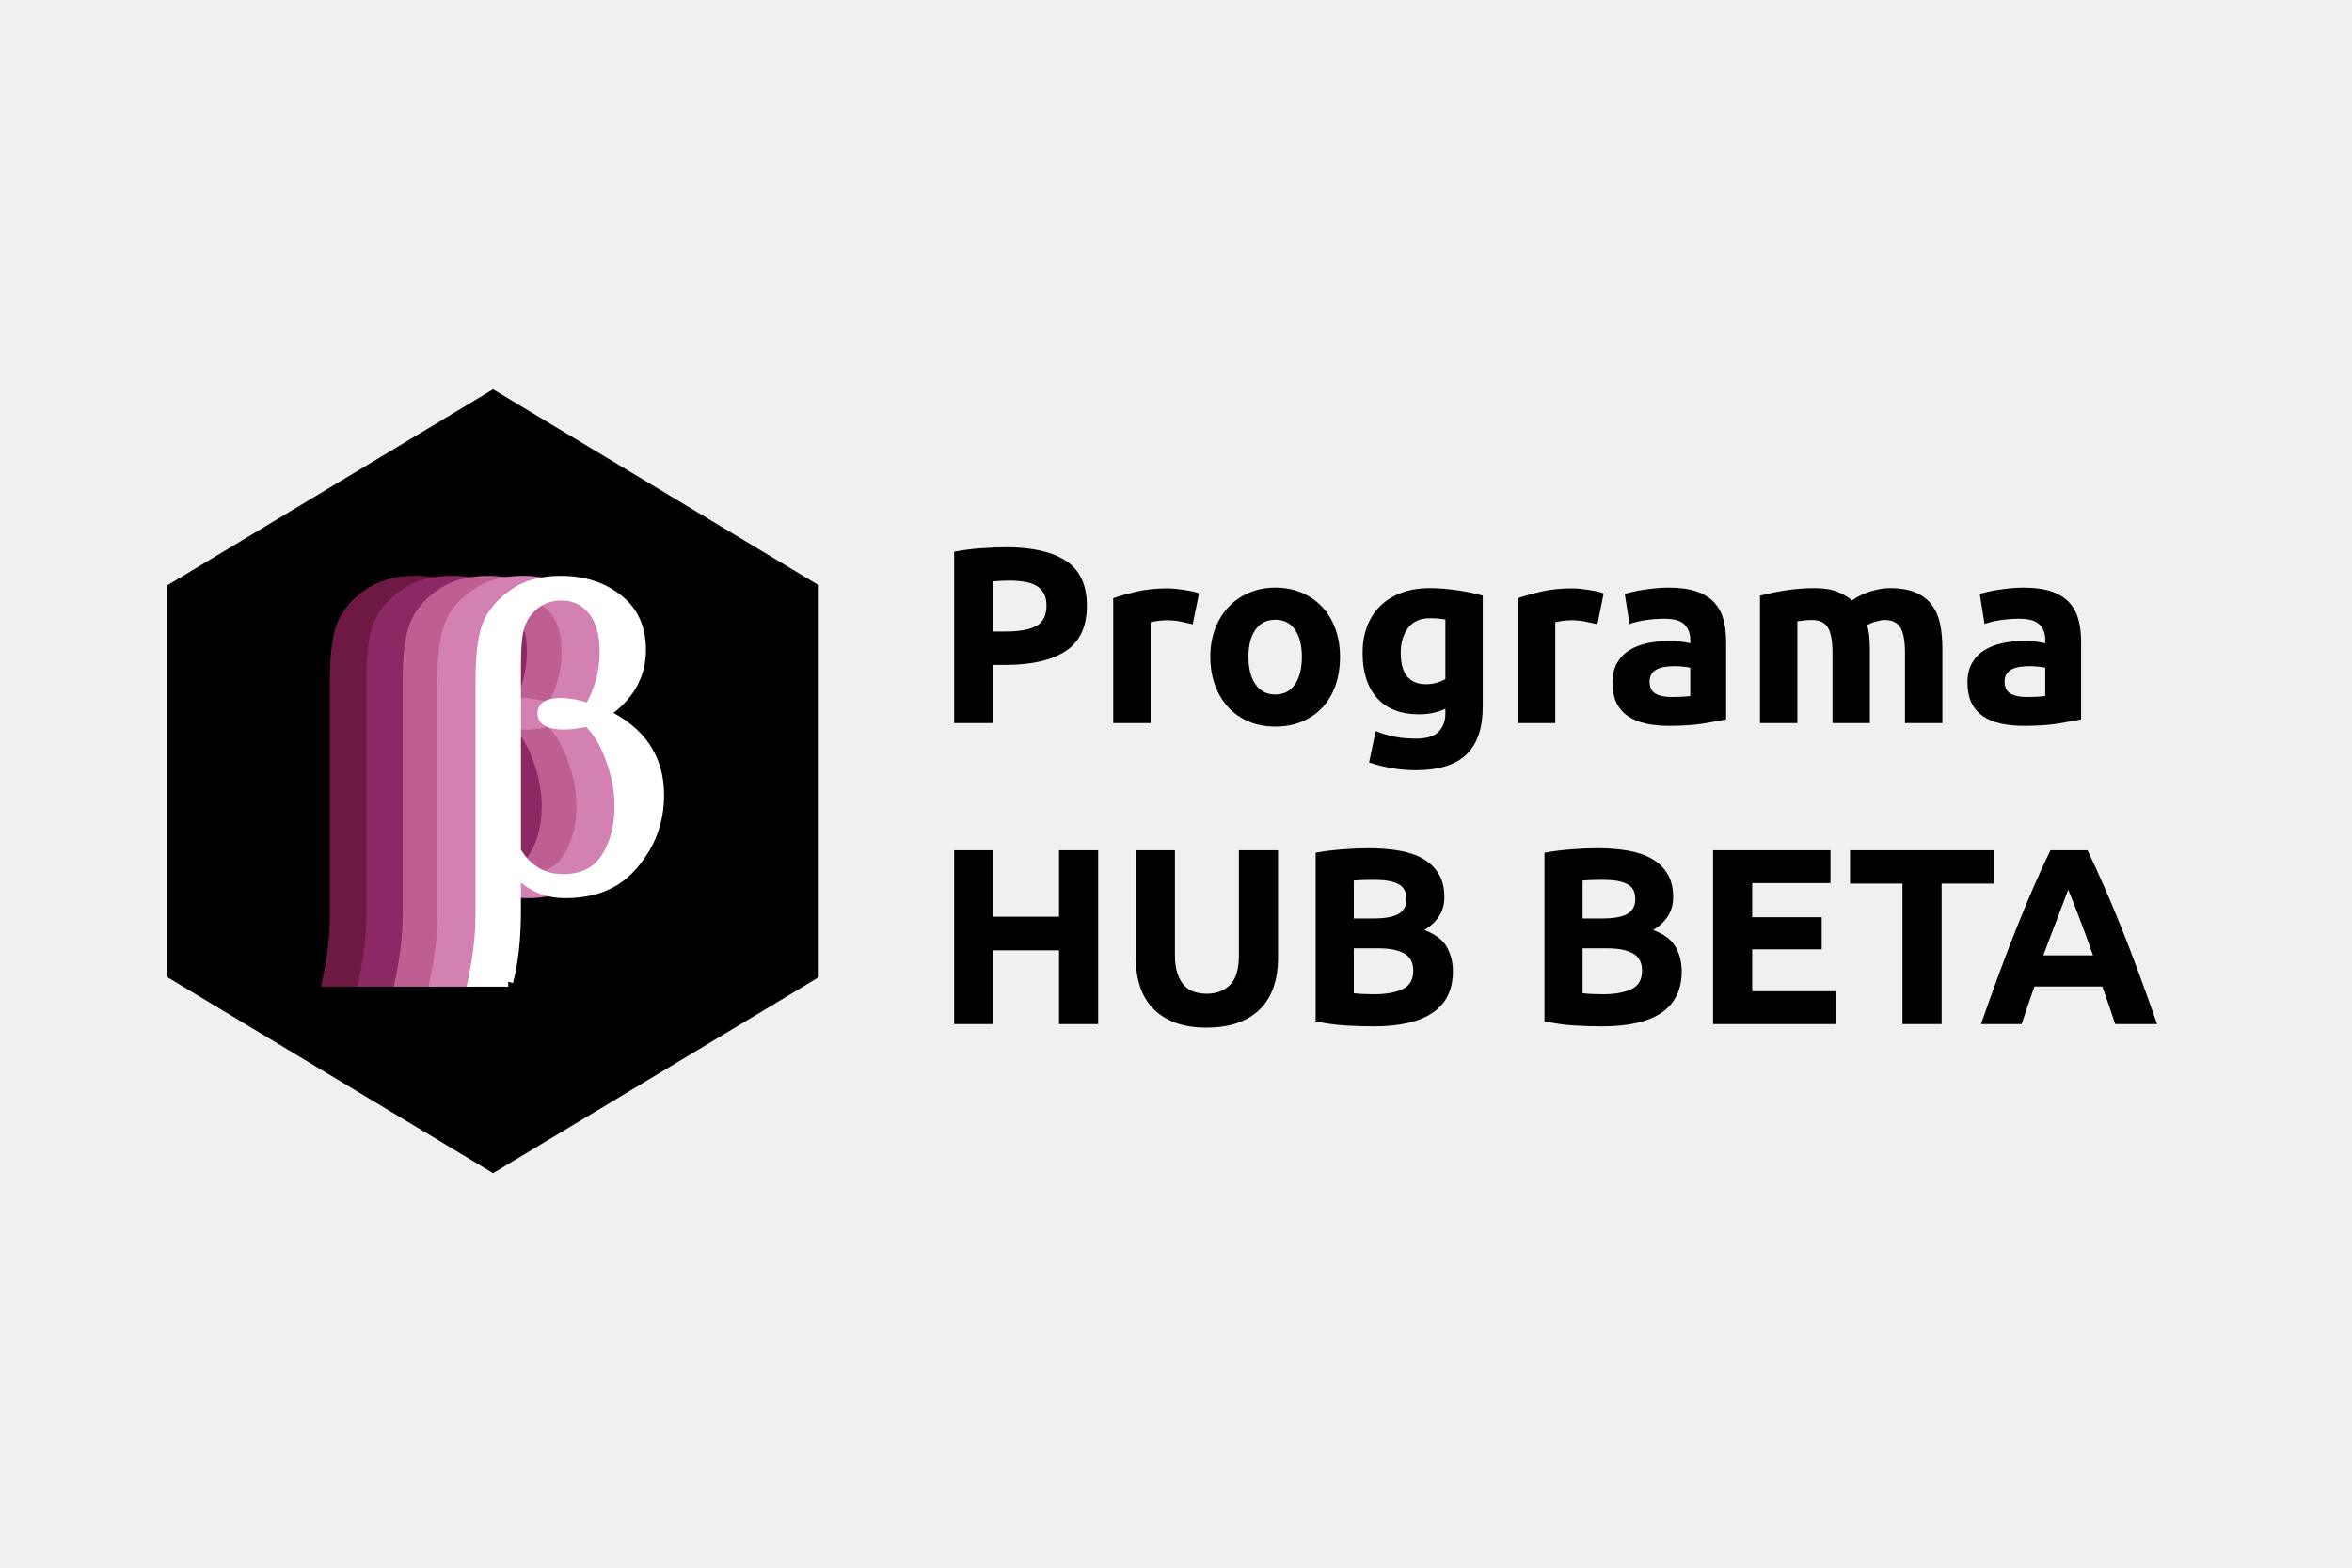
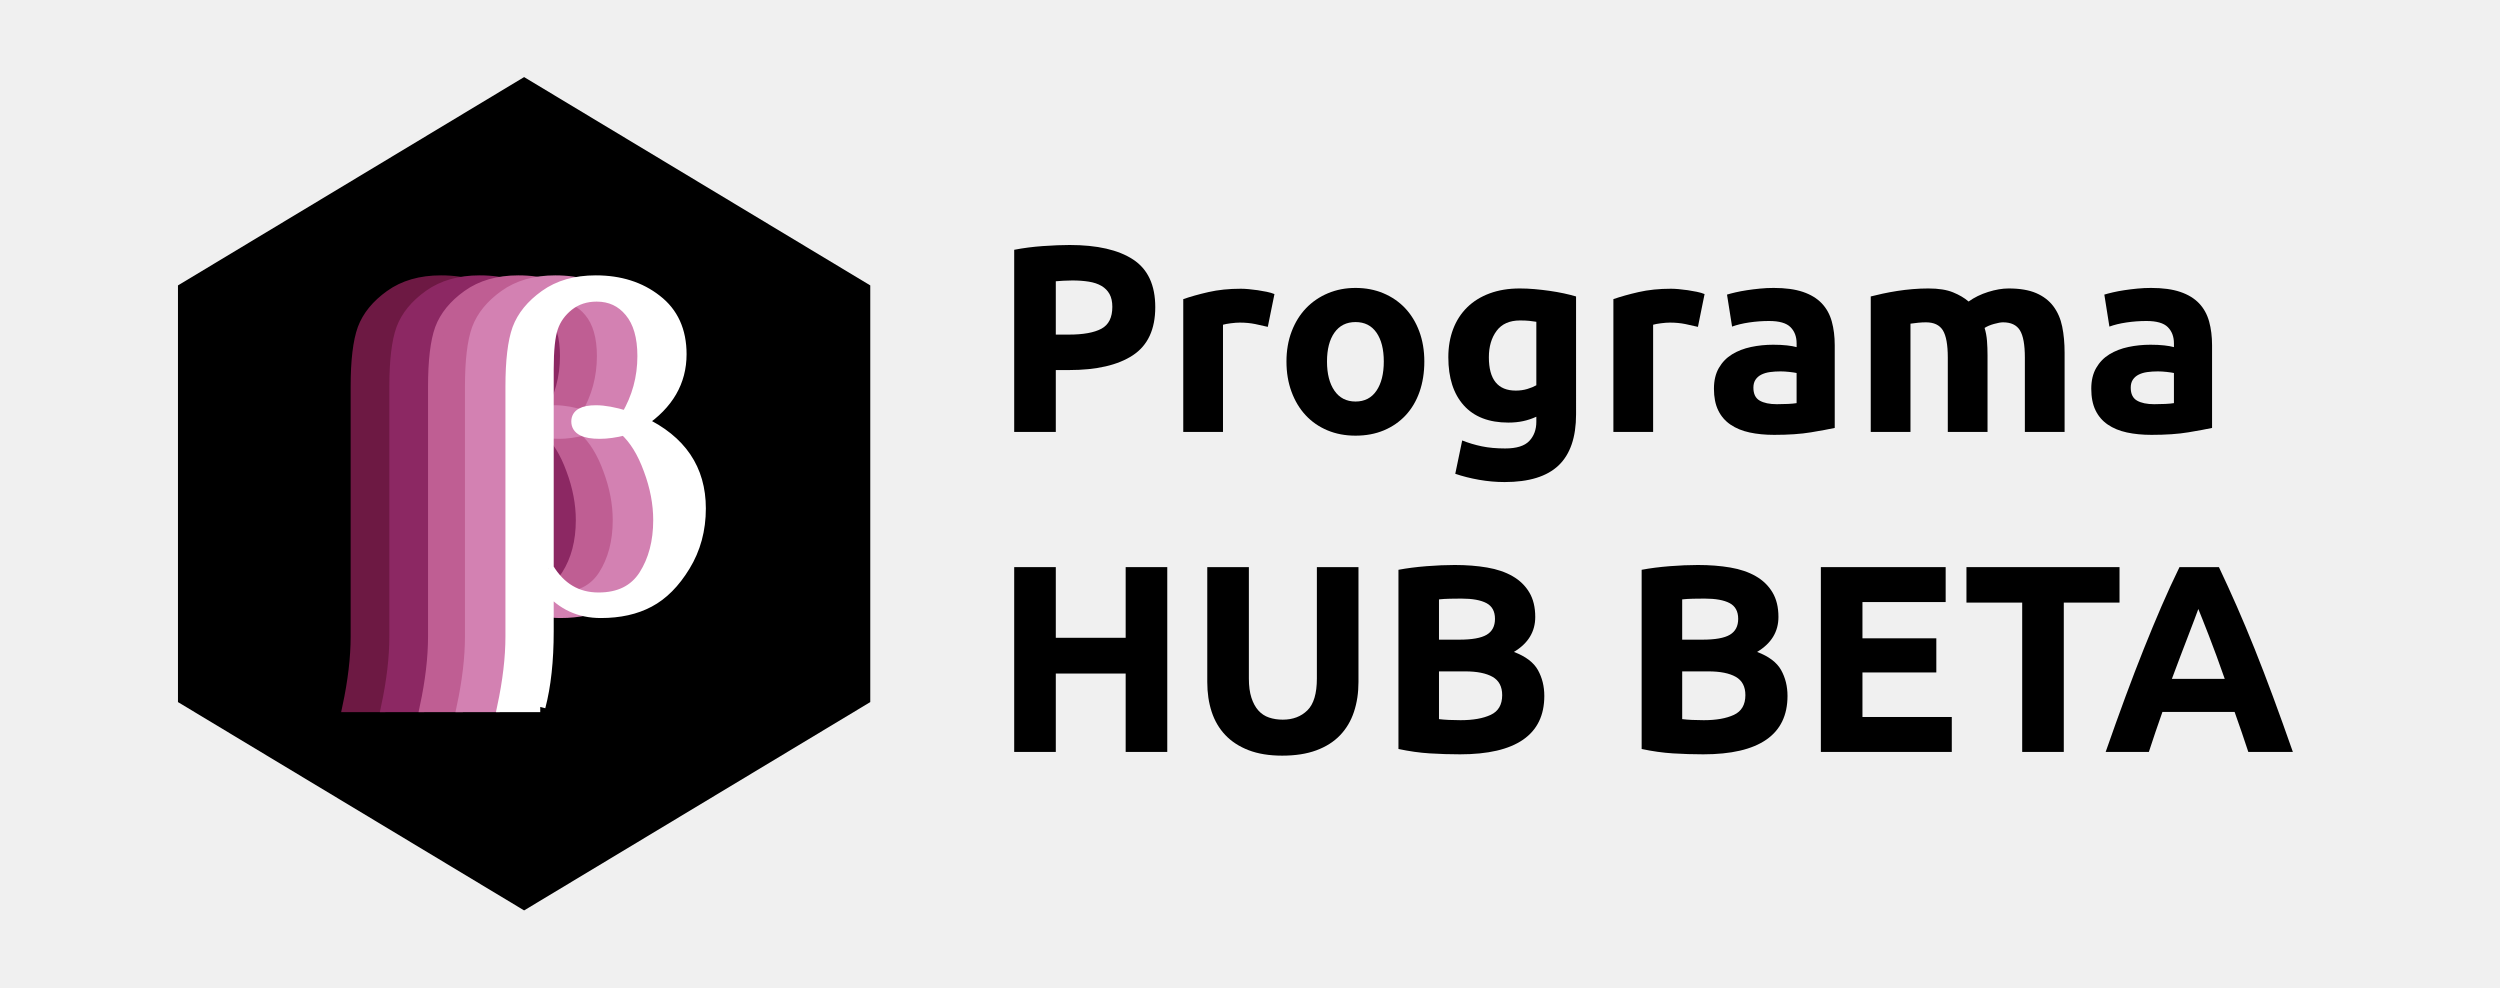
- <svg xmlns="http://www.w3.org/2000/svg" version="1.1" id="Layer_1" x="0px" y="0px" width="600px" height="400px" viewBox="0 0 600 400" enable-background="new 0 0 600 400" xml:space="preserve">
+ <svg xmlns="http://www.w3.org/2000/svg" version="1.1" id="Layer_1" x="0px" y="0px" width="600px" height="237px" viewBox="0 78.5 600 237" enable-background="new 0 78.5 600 237" xml:space="preserve">
  <g>
    <g>
-       <rect x="238.288" y="134.833" fill="none" width="319" height="129" />
-       <path d="M256.72,139.633c6.613,0,11.69,1.163,15.232,3.488c3.541,2.326,5.312,6.134,5.312,11.424    c0,5.334-1.792,9.184-5.376,11.552c-3.584,2.368-8.704,3.552-15.36,3.552h-3.136v14.848h-9.984v-43.712    c2.176-0.426,4.48-0.725,6.912-0.896C252.752,139.719,254.885,139.633,256.72,139.633z M257.36,148.144    c-0.726,0-1.44,0.022-2.144,0.064c-0.704,0.043-1.312,0.086-1.824,0.128v12.8h3.136c3.456,0,6.058-0.469,7.808-1.408    c1.749-0.938,2.624-2.688,2.624-5.248c0-1.237-0.224-2.261-0.672-3.072c-0.448-0.81-1.088-1.461-1.92-1.952    c-0.832-0.49-1.846-0.832-3.04-1.024C260.133,148.24,258.81,148.144,257.36,148.144z" />
-       <path d="M304.271,159.281c-0.854-0.213-1.855-0.437-3.008-0.672c-1.152-0.234-2.39-0.352-3.712-0.352    c-0.598,0-1.312,0.054-2.144,0.16c-0.832,0.107-1.462,0.224-1.888,0.352v25.728h-9.536v-31.872    c1.706-0.597,3.722-1.162,6.048-1.696c2.325-0.533,4.917-0.8,7.776-0.8c0.512,0,1.13,0.032,1.856,0.096    c0.725,0.064,1.449,0.15,2.176,0.256c0.725,0.107,1.45,0.235,2.176,0.384c0.725,0.15,1.344,0.331,1.856,0.544L304.271,159.281z" />
-       <path d="M341.84,167.6c0,2.646-0.384,5.067-1.151,7.264c-0.769,2.198-1.878,4.075-3.328,5.632    c-1.451,1.558-3.19,2.763-5.216,3.616c-2.027,0.853-4.3,1.28-6.816,1.28c-2.475,0-4.726-0.427-6.752-1.28    c-2.027-0.853-3.766-2.058-5.217-3.616c-1.45-1.557-2.582-3.434-3.391-5.632c-0.812-2.197-1.217-4.618-1.217-7.264    c0-2.645,0.416-5.056,1.248-7.232c0.832-2.176,1.984-4.032,3.456-5.568c1.472-1.536,3.221-2.73,5.248-3.584    c2.026-0.853,4.234-1.28,6.624-1.28c2.432,0,4.661,0.427,6.688,1.28c2.026,0.854,3.766,2.048,5.217,3.584    c1.449,1.536,2.581,3.392,3.392,5.568C341.434,162.544,341.84,164.955,341.84,167.6z M332.112,167.6    c0-2.944-0.587-5.258-1.76-6.944c-1.175-1.685-2.849-2.528-5.024-2.528s-3.862,0.843-5.056,2.528    c-1.195,1.686-1.792,4-1.792,6.944s0.597,5.28,1.792,7.008c1.193,1.728,2.88,2.592,5.056,2.592s3.85-0.864,5.024-2.592    C331.525,172.88,332.112,170.544,332.112,167.6z" />
-       <path d="M378.256,180.272c0,5.504-1.398,9.589-4.192,12.256c-2.795,2.666-7.115,4-12.96,4c-2.048,0-4.096-0.182-6.144-0.544    c-2.048-0.363-3.947-0.843-5.696-1.44l1.664-8c1.493,0.597,3.061,1.066,4.704,1.408c1.642,0.341,3.509,0.512,5.6,0.512    c2.73,0,4.661-0.598,5.792-1.792c1.13-1.195,1.696-2.73,1.696-4.608v-1.216c-1.024,0.47-2.08,0.822-3.168,1.056    c-1.088,0.235-2.272,0.352-3.552,0.352c-4.651,0-8.214-1.376-10.688-4.128s-3.712-6.602-3.712-11.552    c0-2.474,0.384-4.725,1.152-6.752c0.768-2.026,1.888-3.765,3.359-5.216c1.473-1.45,3.274-2.57,5.408-3.36    c2.133-0.789,4.544-1.184,7.232-1.184c1.151,0,2.336,0.054,3.552,0.16c1.216,0.107,2.421,0.246,3.616,0.416    c1.193,0.171,2.336,0.374,3.424,0.608c1.088,0.235,2.058,0.48,2.912,0.736V180.272z M357.328,166.576c0,5.334,2.153,8,6.464,8    c0.98,0,1.897-0.128,2.752-0.384c0.853-0.256,1.578-0.554,2.176-0.896v-15.232c-0.47-0.085-1.024-0.16-1.664-0.224    c-0.64-0.064-1.387-0.096-2.24-0.096c-2.518,0-4.395,0.832-5.632,2.496C357.945,161.905,357.328,164.016,357.328,166.576z" />
-       <path d="M407.503,159.281c-0.854-0.213-1.855-0.437-3.008-0.672c-1.151-0.234-2.39-0.352-3.712-0.352    c-0.598,0-1.312,0.054-2.144,0.16c-0.832,0.107-1.462,0.224-1.889,0.352v25.728h-9.535v-31.872    c1.705-0.597,3.722-1.162,6.048-1.696c2.324-0.533,4.917-0.8,7.775-0.8c0.513,0,1.13,0.032,1.856,0.096    c0.725,0.064,1.45,0.15,2.176,0.256c0.725,0.107,1.45,0.235,2.176,0.384c0.726,0.15,1.345,0.331,1.856,0.544L407.503,159.281z" />
-       <path d="M425.68,149.936c2.815,0,5.162,0.32,7.04,0.96c1.877,0.64,3.381,1.558,4.512,2.752c1.13,1.195,1.93,2.646,2.4,4.352    c0.469,1.707,0.704,3.606,0.704,5.696v19.84c-1.366,0.299-3.265,0.651-5.696,1.056c-2.433,0.405-5.376,0.608-8.832,0.608    c-2.176,0-4.15-0.192-5.92-0.576c-1.771-0.384-3.296-1.013-4.576-1.888c-1.28-0.874-2.262-2.016-2.944-3.424    c-0.683-1.408-1.023-3.136-1.023-5.184c0-1.962,0.394-3.626,1.184-4.992c0.789-1.365,1.845-2.453,3.168-3.264    c1.322-0.81,2.837-1.397,4.544-1.76c1.706-0.362,3.478-0.544,5.313-0.544c1.236,0,2.336,0.054,3.296,0.16    c0.96,0.107,1.738,0.246,2.336,0.416v-0.896c0-1.621-0.491-2.922-1.472-3.904c-0.982-0.981-2.688-1.472-5.12-1.472    c-1.622,0-3.223,0.118-4.8,0.352c-1.579,0.235-2.944,0.566-4.097,0.992l-1.216-7.68c0.554-0.17,1.248-0.352,2.08-0.544    s1.738-0.362,2.72-0.512c0.981-0.149,2.017-0.277,3.104-0.384C423.472,149.99,424.569,149.936,425.68,149.936z M426.447,177.841    c0.938,0,1.834-0.021,2.688-0.064c0.853-0.042,1.536-0.106,2.048-0.192v-7.232c-0.384-0.085-0.96-0.17-1.729-0.256    c-0.768-0.085-1.472-0.128-2.111-0.128c-0.896,0-1.739,0.054-2.528,0.16c-0.79,0.107-1.483,0.31-2.08,0.608    c-0.598,0.299-1.066,0.704-1.408,1.216c-0.342,0.512-0.512,1.152-0.512,1.92c0,1.494,0.501,2.528,1.504,3.104    C423.321,177.552,424.697,177.841,426.447,177.841z" />
-       <path d="M467.471,166.64c0-3.072-0.395-5.248-1.184-6.528c-0.79-1.28-2.144-1.92-4.064-1.92c-0.598,0-1.216,0.032-1.855,0.096    s-1.259,0.139-1.856,0.224v25.984h-9.535v-32.512c0.81-0.213,1.76-0.437,2.848-0.672c1.088-0.234,2.24-0.448,3.456-0.64    c1.216-0.192,2.464-0.341,3.744-0.448c1.279-0.106,2.538-0.16,3.775-0.16c2.433,0,4.405,0.31,5.92,0.928    c1.515,0.619,2.763,1.355,3.744,2.208c1.365-0.981,2.934-1.749,4.704-2.304c1.771-0.554,3.402-0.832,4.896-0.832    c2.688,0,4.896,0.374,6.624,1.12c1.728,0.747,3.104,1.803,4.128,3.168c1.023,1.366,1.728,2.987,2.111,4.864    c0.385,1.878,0.576,3.968,0.576,6.272v19.008h-9.536V166.64c0-3.072-0.395-5.248-1.184-6.528c-0.79-1.28-2.145-1.92-4.064-1.92    c-0.512,0-1.227,0.128-2.144,0.384c-0.918,0.256-1.675,0.576-2.272,0.96c0.299,0.982,0.49,2.016,0.576,3.104    c0.085,1.088,0.128,2.251,0.128,3.488v18.368h-9.536V166.64z" />
-       <path d="M516.239,149.936c2.815,0,5.162,0.32,7.04,0.96c1.877,0.64,3.381,1.558,4.512,2.752c1.13,1.195,1.93,2.646,2.4,4.352    c0.469,1.707,0.704,3.606,0.704,5.696v19.84c-1.366,0.299-3.265,0.651-5.696,1.056c-2.433,0.405-5.376,0.608-8.832,0.608    c-2.176,0-4.15-0.192-5.92-0.576c-1.771-0.384-3.296-1.013-4.576-1.888c-1.28-0.874-2.262-2.016-2.944-3.424    c-0.683-1.408-1.023-3.136-1.023-5.184c0-1.962,0.394-3.626,1.184-4.992c0.789-1.365,1.845-2.453,3.168-3.264    c1.322-0.81,2.837-1.397,4.544-1.76c1.706-0.362,3.478-0.544,5.313-0.544c1.236,0,2.336,0.054,3.296,0.16    c0.96,0.107,1.738,0.246,2.336,0.416v-0.896c0-1.621-0.491-2.922-1.472-3.904c-0.982-0.981-2.688-1.472-5.12-1.472    c-1.622,0-3.223,0.118-4.8,0.352c-1.579,0.235-2.944,0.566-4.097,0.992l-1.216-7.68c0.554-0.17,1.248-0.352,2.08-0.544    s1.738-0.362,2.72-0.512c0.981-0.149,2.017-0.277,3.104-0.384C514.031,149.99,515.129,149.936,516.239,149.936z M517.007,177.841    c0.938,0,1.834-0.021,2.688-0.064c0.853-0.042,1.536-0.106,2.048-0.192v-7.232c-0.384-0.085-0.96-0.17-1.729-0.256    c-0.768-0.085-1.472-0.128-2.111-0.128c-0.896,0-1.739,0.054-2.528,0.16c-0.79,0.107-1.483,0.31-2.08,0.608    c-0.598,0.299-1.066,0.704-1.408,1.216c-0.342,0.512-0.512,1.152-0.512,1.92c0,1.494,0.501,2.528,1.504,3.104    C513.881,177.552,515.257,177.841,517.007,177.841z" />
-       <path d="M270.16,216.944h9.984v44.353h-9.984v-18.815h-16.768v18.815h-9.984v-44.353h9.984v16.961h16.768V216.944z" />
-       <path d="M307.728,262.192c-3.114,0-5.803-0.438-8.064-1.312c-2.262-0.874-4.128-2.09-5.6-3.647    c-1.472-1.558-2.56-3.414-3.264-5.568s-1.056-4.533-1.056-7.137v-27.584h9.984v26.752c0,1.793,0.202,3.318,0.608,4.576    c0.405,1.26,0.96,2.283,1.665,3.072c0.703,0.79,1.557,1.355,2.56,1.696c1.002,0.342,2.101,0.512,3.296,0.512    c2.432,0,4.405-0.746,5.92-2.239c1.515-1.494,2.272-4.033,2.272-7.617v-26.752h9.983v27.584c0,2.604-0.362,4.992-1.088,7.168    c-0.726,2.177-1.835,4.043-3.328,5.601s-3.392,2.763-5.696,3.616C313.615,261.766,310.885,262.192,307.728,262.192z" />
-       <path d="M350.415,261.872c-2.433,0-4.854-0.075-7.265-0.224c-2.411-0.15-4.918-0.502-7.52-1.057v-43.008    c2.048-0.385,4.288-0.672,6.72-0.864c2.433-0.192,4.693-0.288,6.784-0.288c2.816,0,5.408,0.203,7.776,0.608    c2.367,0.405,4.404,1.099,6.111,2.08c1.706,0.981,3.04,2.272,4,3.872s1.44,3.574,1.44,5.92c0,3.542-1.707,6.336-5.12,8.384    c2.816,1.067,4.736,2.519,5.76,4.353c1.024,1.834,1.536,3.903,1.536,6.207c0,4.651-1.696,8.15-5.088,10.496    C362.159,260.699,357.112,261.872,350.415,261.872z M345.358,234.352h4.864c3.072,0,5.27-0.394,6.592-1.184    c1.322-0.789,1.984-2.059,1.984-3.809c0-1.791-0.683-3.049-2.048-3.775c-1.366-0.725-3.371-1.088-6.017-1.088    c-0.854,0-1.771,0.011-2.752,0.031c-0.981,0.022-1.855,0.076-2.624,0.16V234.352z M345.358,241.968v11.456    c0.726,0.086,1.515,0.15,2.368,0.191c0.854,0.043,1.792,0.064,2.816,0.064c2.985,0,5.396-0.426,7.231-1.279    c1.834-0.854,2.752-2.433,2.752-4.736c0-2.049-0.768-3.51-2.304-4.385c-1.536-0.873-3.734-1.312-6.592-1.312H345.358z" />
-       <path d="M408.782,261.872c-2.433,0-4.854-0.075-7.265-0.224c-2.411-0.15-4.918-0.502-7.52-1.057v-43.008    c2.048-0.385,4.288-0.672,6.72-0.864c2.433-0.192,4.693-0.288,6.784-0.288c2.816,0,5.408,0.203,7.776,0.608    c2.367,0.405,4.404,1.099,6.111,2.08c1.706,0.981,3.04,2.272,4,3.872s1.44,3.574,1.44,5.92c0,3.542-1.707,6.336-5.12,8.384    c2.816,1.067,4.736,2.519,5.76,4.353c1.024,1.834,1.536,3.903,1.536,6.207c0,4.651-1.696,8.15-5.088,10.496    C420.526,260.699,415.479,261.872,408.782,261.872z M403.726,234.352h4.864c3.072,0,5.27-0.394,6.592-1.184    c1.322-0.789,1.984-2.059,1.984-3.809c0-1.791-0.683-3.049-2.048-3.775c-1.366-0.725-3.371-1.088-6.017-1.088    c-0.854,0-1.771,0.011-2.752,0.031c-0.981,0.022-1.855,0.076-2.624,0.16V234.352z M403.726,241.968v11.456    c0.726,0.086,1.515,0.15,2.368,0.191c0.854,0.043,1.792,0.064,2.816,0.064c2.985,0,5.396-0.426,7.231-1.279    c1.834-0.854,2.752-2.433,2.752-4.736c0-2.049-0.768-3.51-2.304-4.385c-1.536-0.873-3.734-1.312-6.592-1.312H403.726z" />
-       <path d="M437.006,261.296v-44.353h29.952v8.385h-19.969v8.703h17.729v8.193h-17.729v10.688h21.44v8.384H437.006z" />
-       <path d="M508.685,216.944v8.513h-13.376v35.84h-9.983v-35.84h-13.376v-8.513H508.685z" />
-       <path d="M539.593,261.296c-0.494-1.541-1.024-3.124-1.592-4.748c-0.568-1.624-1.134-3.242-1.697-4.853h-17.322    c-0.56,1.619-1.122,3.24-1.684,4.865c-0.563,1.627-1.087,3.205-1.572,4.735h-10.368c1.669-4.778,3.252-9.194,4.75-13.248    c1.498-4.053,2.963-7.872,4.397-11.456c1.434-3.584,2.846-6.986,4.237-10.208c1.391-3.221,2.836-6.368,4.334-9.44h9.464    c1.457,3.072,2.893,6.22,4.308,9.44c1.414,3.222,2.84,6.624,4.276,10.208c1.436,3.584,2.903,7.403,4.403,11.456    c1.5,4.054,3.087,8.47,4.759,13.248H539.593z M527.598,226.992c-0.223,0.644-0.549,1.521-0.978,2.629    c-0.43,1.109-0.917,2.39-1.466,3.843c-0.548,1.453-1.16,3.054-1.838,4.8c-0.677,1.747-1.364,3.579-2.063,5.496h12.683    c-0.679-1.923-1.336-3.761-1.972-5.513s-1.241-3.354-1.813-4.81c-0.572-1.453-1.074-2.732-1.507-3.841    C528.212,228.49,527.862,227.622,527.598,226.992z" />
+       <rect x="238.288" y="132.5" fill="none" width="319" height="129" />
+       <path d="M256.72,137.299c6.613,0,11.69,1.163,15.232,3.488c3.541,2.326,5.312,6.134,5.312,11.424    c0,5.334-1.792,9.184-5.376,11.552c-3.584,2.368-8.704,3.552-15.36,3.552h-3.136v14.848h-9.984v-43.712    c2.176-0.426,4.48-0.725,6.912-0.896C252.752,137.385,254.885,137.299,256.72,137.299z M257.36,145.811    c-0.726,0-1.44,0.022-2.144,0.064c-0.704,0.043-1.312,0.086-1.824,0.128v12.8h3.136c3.456,0,6.058-0.469,7.808-1.408    c1.749-0.938,2.624-2.688,2.624-5.248c0-1.237-0.224-2.261-0.672-3.072c-0.448-0.81-1.088-1.461-1.92-1.952    c-0.832-0.49-1.846-0.832-3.04-1.024C260.133,145.907,258.81,145.811,257.36,145.811z" />
+       <path d="M304.271,156.948c-0.854-0.213-1.855-0.438-3.008-0.672c-1.153-0.234-2.391-0.352-3.713-0.352    c-0.598,0-1.312,0.054-2.144,0.16c-0.832,0.107-1.462,0.224-1.888,0.352v25.728h-9.536v-31.872    c1.706-0.597,3.722-1.162,6.048-1.696c2.325-0.533,4.917-0.8,7.776-0.8c0.512,0,1.13,0.032,1.856,0.096    c0.725,0.064,1.448,0.15,2.176,0.256c0.726,0.107,1.45,0.235,2.177,0.384c0.725,0.15,1.344,0.331,1.855,0.544L304.271,156.948z" />
+       <path d="M341.84,165.267c0,2.646-0.384,5.067-1.15,7.264c-0.77,2.198-1.879,4.075-3.328,5.632    c-1.451,1.558-3.19,2.763-5.217,3.616s-4.299,1.28-6.815,1.28c-2.476,0-4.726-0.427-6.752-1.28    c-2.027-0.853-3.767-2.058-5.218-3.616c-1.449-1.557-2.582-3.434-3.391-5.632c-0.813-2.197-1.217-4.618-1.217-7.264    c0-2.645,0.416-5.056,1.248-7.232c0.832-2.176,1.984-4.032,3.456-5.568c1.472-1.536,3.221-2.73,5.248-3.584    c2.026-0.853,4.233-1.28,6.624-1.28c2.432,0,4.66,0.427,6.688,1.28c2.026,0.854,3.766,2.048,5.217,3.584    c1.449,1.536,2.582,3.392,3.393,5.568C341.434,160.21,341.84,162.622,341.84,165.267z M332.111,165.267    c0-2.944-0.586-5.258-1.76-6.944c-1.175-1.685-2.849-2.528-5.023-2.528c-2.176,0-3.862,0.843-5.057,2.528    c-1.194,1.686-1.791,4-1.791,6.944s0.597,5.28,1.791,7.008c1.193,1.728,2.881,2.592,5.057,2.592s3.85-0.864,5.023-2.592    S332.111,168.21,332.111,165.267z" />
+       <path d="M378.256,177.938c0,5.504-1.398,9.589-4.191,12.256c-2.795,2.666-7.115,4-12.961,4c-2.047,0-4.096-0.182-6.144-0.544    c-2.048-0.363-3.946-0.843-5.696-1.44l1.664-8c1.493,0.597,3.062,1.066,4.704,1.408c1.642,0.341,3.509,0.512,5.601,0.512    c2.729,0,4.66-0.598,5.791-1.792c1.131-1.195,1.697-2.73,1.697-4.608v-1.216c-1.024,0.47-2.08,0.822-3.168,1.056    c-1.089,0.235-2.272,0.352-3.553,0.352c-4.65,0-8.214-1.376-10.688-4.128c-2.475-2.752-3.713-6.602-3.713-11.552    c0-2.474,0.385-4.725,1.152-6.752c0.768-2.026,1.889-3.765,3.359-5.216c1.473-1.45,3.273-2.57,5.408-3.36    c2.133-0.789,4.543-1.184,7.231-1.184c1.151,0,2.336,0.054,3.552,0.16c1.217,0.107,2.422,0.246,3.616,0.416    c1.192,0.171,2.336,0.374,3.425,0.608c1.088,0.235,2.057,0.48,2.911,0.736L378.256,177.938L378.256,177.938z M357.328,164.243    c0,5.334,2.152,8,6.464,8c0.979,0,1.897-0.128,2.752-0.384c0.853-0.256,1.578-0.554,2.177-0.896V155.73    c-0.471-0.085-1.025-0.16-1.664-0.224c-0.641-0.064-1.388-0.096-2.24-0.096c-2.519,0-4.396,0.832-5.633,2.496    C357.945,159.571,357.328,161.683,357.328,164.243z" />
+       <path d="M407.503,156.948c-0.854-0.213-1.854-0.438-3.008-0.672c-1.151-0.234-2.39-0.352-3.712-0.352    c-0.598,0-1.313,0.054-2.145,0.16c-0.832,0.107-1.462,0.224-1.889,0.352v25.728h-9.535v-31.872    c1.705-0.597,3.723-1.162,6.049-1.696c2.323-0.533,4.916-0.8,7.774-0.8c0.513,0,1.13,0.032,1.856,0.096    c0.725,0.064,1.449,0.15,2.176,0.256c0.725,0.107,1.449,0.235,2.176,0.384c0.727,0.15,1.345,0.331,1.855,0.544L407.503,156.948z" />
+       <path d="M425.68,147.603c2.815,0,5.162,0.32,7.04,0.96c1.877,0.64,3.381,1.558,4.513,2.752c1.13,1.195,1.93,2.646,2.399,4.352    c0.469,1.707,0.704,3.606,0.704,5.696v19.84c-1.366,0.299-3.265,0.651-5.696,1.056c-2.433,0.405-5.376,0.608-8.832,0.608    c-2.176,0-4.149-0.192-5.919-0.576c-1.771-0.384-3.297-1.013-4.576-1.888c-1.28-0.874-2.263-2.016-2.944-3.424    c-0.683-1.408-1.023-3.136-1.023-5.184c0-1.962,0.394-3.626,1.185-4.992c0.789-1.365,1.845-2.453,3.168-3.264    c1.322-0.81,2.837-1.397,4.544-1.76c1.706-0.362,3.478-0.544,5.313-0.544c1.236,0,2.336,0.054,3.296,0.16    c0.96,0.107,1.738,0.246,2.336,0.416v-0.896c0-1.621-0.49-2.922-1.472-3.904c-0.981-0.981-2.688-1.472-5.12-1.472    c-1.622,0-3.223,0.118-4.8,0.352c-1.579,0.235-2.944,0.566-4.097,0.992l-1.217-7.68c0.555-0.17,1.248-0.352,2.08-0.544    c0.832-0.192,1.738-0.362,2.721-0.512c0.98-0.149,2.017-0.277,3.104-0.384C423.472,147.657,424.569,147.603,425.68,147.603z     M426.447,175.507c0.938,0,1.834-0.021,2.688-0.064c0.854-0.042,1.536-0.106,2.048-0.192v-7.232    c-0.384-0.085-0.96-0.17-1.729-0.256c-0.769-0.085-1.472-0.128-2.111-0.128c-0.896,0-1.739,0.054-2.527,0.16    c-0.79,0.107-1.483,0.31-2.08,0.608c-0.599,0.299-1.066,0.704-1.408,1.216c-0.342,0.512-0.513,1.152-0.513,1.92    c0,1.494,0.502,2.528,1.505,3.104C423.321,175.218,424.697,175.507,426.447,175.507z" />
+       <path d="M467.471,164.307c0-3.072-0.395-5.248-1.184-6.528c-0.79-1.28-2.145-1.92-4.064-1.92c-0.598,0-1.216,0.032-1.854,0.096    s-1.259,0.139-1.856,0.224v25.984h-9.535V149.65c0.811-0.213,1.761-0.437,2.849-0.672c1.088-0.234,2.24-0.448,3.456-0.64    s2.464-0.341,3.744-0.448c1.278-0.106,2.538-0.16,3.774-0.16c2.434,0,4.405,0.31,5.92,0.928c1.516,0.619,2.764,1.355,3.744,2.208    c1.365-0.981,2.935-1.749,4.704-2.304c1.771-0.554,3.402-0.832,4.896-0.832c2.688,0,4.896,0.374,6.624,1.12    c1.728,0.747,3.104,1.803,4.128,3.168c1.022,1.366,1.728,2.987,2.11,4.864c0.385,1.878,0.576,3.968,0.576,6.272v19.008h-9.536    v-17.856c0-3.072-0.395-5.248-1.184-6.528c-0.79-1.28-2.146-1.92-4.064-1.92c-0.512,0-1.227,0.128-2.144,0.384    c-0.918,0.256-1.675,0.576-2.272,0.96c0.299,0.982,0.49,2.016,0.576,3.104c0.085,1.088,0.128,2.251,0.128,3.488v18.368h-9.536    V164.307L467.471,164.307z" />
+       <path d="M516.239,147.603c2.814,0,5.162,0.32,7.04,0.96c1.877,0.64,3.381,1.558,4.512,2.752c1.13,1.195,1.93,2.646,2.4,4.352    c0.469,1.707,0.704,3.606,0.704,5.696v19.84c-1.366,0.299-3.266,0.651-5.696,1.056c-2.434,0.405-5.376,0.608-8.832,0.608    c-2.176,0-4.15-0.192-5.92-0.576c-1.771-0.384-3.296-1.013-4.576-1.888c-1.28-0.874-2.262-2.016-2.944-3.424    s-1.022-3.136-1.022-5.184c0-1.962,0.394-3.626,1.184-4.992c0.789-1.365,1.845-2.453,3.168-3.264    c1.322-0.81,2.837-1.397,4.544-1.76c1.706-0.362,3.479-0.544,5.313-0.544c1.235,0,2.336,0.054,3.296,0.16    c0.96,0.107,1.738,0.246,2.336,0.416v-0.896c0-1.621-0.491-2.922-1.472-3.904c-0.982-0.981-2.688-1.472-5.12-1.472    c-1.622,0-3.224,0.118-4.8,0.352c-1.579,0.235-2.944,0.566-4.098,0.992l-1.216-7.68c0.554-0.17,1.248-0.352,2.08-0.544    c0.832-0.192,1.738-0.362,2.72-0.512c0.981-0.149,2.018-0.277,3.104-0.384C514.031,147.657,515.129,147.603,516.239,147.603z     M517.007,175.507c0.938,0,1.834-0.021,2.688-0.064c0.853-0.042,1.536-0.106,2.048-0.192v-7.232    c-0.384-0.085-0.96-0.17-1.729-0.256c-0.768-0.085-1.472-0.128-2.11-0.128c-0.896,0-1.739,0.054-2.528,0.16    c-0.79,0.107-1.483,0.31-2.08,0.608c-0.598,0.299-1.066,0.704-1.408,1.216c-0.342,0.512-0.512,1.152-0.512,1.92    c0,1.494,0.501,2.528,1.504,3.104C513.881,175.218,515.257,175.507,517.007,175.507z" />
+       <path d="M270.16,214.609h9.984v44.354h-9.984v-18.814h-16.768v18.814h-9.984v-44.354h9.984v16.961h16.768V214.609z" />
+       <path d="M307.729,259.857c-3.115,0-5.804-0.438-8.064-1.311c-2.262-0.875-4.128-2.09-5.6-3.648    c-1.472-1.557-2.56-3.414-3.264-5.566c-0.704-2.154-1.056-4.533-1.056-7.139v-27.584h9.984v26.752    c0,1.793,0.202,3.318,0.608,4.576c0.405,1.262,0.96,2.283,1.665,3.072c0.703,0.791,1.558,1.355,2.56,1.697    s2.102,0.512,3.297,0.512c2.432,0,4.404-0.746,5.92-2.24c1.515-1.494,2.271-4.033,2.271-7.617v-26.752h9.983v27.584    c0,2.605-0.362,4.992-1.089,7.168c-0.726,2.178-1.834,4.043-3.327,5.602s-3.392,2.764-5.696,3.617    C313.615,259.432,310.885,259.857,307.729,259.857z" />
+       <path d="M350.415,259.539c-2.433,0-4.854-0.076-7.265-0.225c-2.412-0.15-4.918-0.502-7.521-1.057V215.25    c2.048-0.385,4.288-0.672,6.72-0.865c2.434-0.191,4.693-0.287,6.784-0.287c2.816,0,5.408,0.203,7.776,0.607    c2.367,0.404,4.404,1.1,6.111,2.08c1.705,0.98,3.039,2.271,4,3.873c0.959,1.6,1.439,3.572,1.439,5.92    c0,3.541-1.707,6.336-5.12,8.383c2.816,1.066,4.736,2.52,5.761,4.354c1.023,1.834,1.535,3.902,1.535,6.207    c0,4.65-1.695,8.15-5.088,10.496C362.159,258.365,357.111,259.539,350.415,259.539z M345.357,232.018h4.865    c3.071,0,5.27-0.393,6.592-1.184c1.322-0.789,1.983-2.059,1.983-3.809c0-1.791-0.683-3.049-2.048-3.775    c-1.366-0.725-3.371-1.088-6.018-1.088c-0.854,0-1.771,0.012-2.752,0.031c-0.98,0.021-1.854,0.076-2.623,0.16V232.018    L345.357,232.018z M345.357,239.635v11.455c0.727,0.086,1.516,0.15,2.369,0.191c0.854,0.043,1.791,0.064,2.815,0.064    c2.985,0,5.396-0.426,7.231-1.279c1.834-0.854,2.752-2.434,2.752-4.736c0-2.049-0.769-3.51-2.305-4.385    c-1.535-0.873-3.734-1.313-6.592-1.313h-6.271V239.635z" />
+       <path d="M408.782,259.539c-2.433,0-4.854-0.076-7.265-0.225c-2.412-0.15-4.918-0.502-7.521-1.057V215.25    c2.048-0.385,4.288-0.672,6.72-0.865c2.434-0.191,4.693-0.287,6.784-0.287c2.815,0,5.408,0.203,7.776,0.607    c2.367,0.404,4.404,1.1,6.11,2.08s3.04,2.271,4,3.873c0.96,1.6,1.44,3.572,1.44,5.92c0,3.541-1.707,6.336-5.12,8.383    c2.816,1.066,4.736,2.52,5.76,4.354c1.024,1.834,1.536,3.902,1.536,6.207c0,4.65-1.696,8.15-5.088,10.496    C420.525,258.365,415.479,259.539,408.782,259.539z M403.727,232.018h4.863c3.072,0,5.27-0.393,6.592-1.184    c1.322-0.789,1.984-2.059,1.984-3.809c0-1.791-0.684-3.049-2.048-3.775c-1.366-0.725-3.371-1.088-6.017-1.088    c-0.854,0-1.771,0.012-2.752,0.031c-0.981,0.021-1.855,0.076-2.625,0.16v9.664H403.727z M403.727,239.635v11.455    c0.726,0.086,1.515,0.15,2.367,0.191c0.854,0.043,1.793,0.064,2.816,0.064c2.984,0,5.396-0.426,7.23-1.279    s2.752-2.434,2.752-4.736c0-2.049-0.768-3.51-2.304-4.385c-1.536-0.873-3.733-1.313-6.592-1.313h-6.271V239.635z" />
+       <path d="M437.006,258.963v-44.354h29.952v8.385h-19.969v8.703h17.729v8.193h-17.729v10.688h21.439v8.385H437.006z" />
+       <path d="M508.685,214.609v8.514h-13.376v35.84h-9.982v-35.84H471.95v-8.514H508.685z" />
+       <path d="M539.593,258.963c-0.494-1.541-1.023-3.125-1.592-4.748c-0.568-1.625-1.134-3.242-1.697-4.854h-17.321    c-0.561,1.619-1.122,3.24-1.685,4.865c-0.563,1.627-1.087,3.205-1.572,4.734h-10.367c1.669-4.777,3.252-9.193,4.75-13.248    c1.497-4.053,2.963-7.871,4.396-11.455s2.846-6.986,4.237-10.209c1.391-3.221,2.836-6.367,4.334-9.439h9.464    c1.457,3.072,2.893,6.221,4.308,9.439c1.414,3.223,2.84,6.625,4.276,10.209c1.436,3.584,2.903,7.402,4.403,11.455    c1.5,4.055,3.087,8.471,4.759,13.248h-10.693V258.963z M527.598,224.658c-0.223,0.645-0.549,1.521-0.978,2.629    c-0.43,1.109-0.917,2.391-1.466,3.844c-0.548,1.453-1.16,3.053-1.838,4.799c-0.678,1.748-1.364,3.58-2.063,5.496h12.683    c-0.679-1.922-1.336-3.76-1.972-5.512s-1.241-3.355-1.813-4.811c-0.572-1.453-1.074-2.732-1.508-3.842    C528.212,226.156,527.862,225.289,527.598,224.658z" />
    </g>
-     <polygon points="208.865,249.333 125.788,299.333 42.712,249.333 42.712,149.334 125.788,99.334 208.865,149.334  " />
+     <polygon points="208.865,247 125.788,297 42.712,247 42.712,147 125.788,97 208.865,147  " />
    <g>
      <g id="layer1_9_" transform="translate(-256.6798,-531.7963)">
-         <path id="text5540_9_" fill="#6D1943" stroke="#6D1943" stroke-width="2.5" stroke-miterlimit="10" d="M349.189,782.293h-9.087     c1.321-6.206,1.982-11.823,1.982-16.853v-59.974c0-6.242,0.551-10.886,1.652-13.934c1.138-3.046,3.322-5.727,6.554-8.04     c3.268-2.35,7.343-3.525,12.226-3.525c5.802,0,10.666,1.542,14.595,4.626c3.965,3.047,5.947,7.399,5.947,13.052     c0,6.609-3.139,12.025-9.417,16.247c9.362,4.406,14.044,11.326,14.044,20.763c0,5.14-1.249,9.747-3.745,13.822     c-2.46,4.039-5.323,6.922-8.592,8.646c-3.23,1.726-7.104,2.588-11.62,2.588c-5.14,0-9.325-1.926-12.557-5.782v10.243     C351.171,771.223,350.51,777.262,349.189,782.293 M351.171,748.973c2.864,4.736,6.866,7.104,12.006,7.104     c4.957,0,8.592-1.799,10.904-5.397c2.313-3.635,3.47-8.04,3.47-13.217c0-3.966-0.771-8.004-2.313-12.116     c-1.505-4.149-3.45-7.306-5.837-9.473c-2.203,0.551-4.186,0.826-5.948,0.826c-3.708,0-5.563-0.973-5.563-2.919     c0-1.762,1.561-2.644,4.682-2.644c1.945,0,4.369,0.441,7.27,1.322c2.606-4.406,3.91-9.197,3.91-14.375     c0-4.626-1.028-8.169-3.084-10.628c-2.02-2.46-4.663-3.69-7.931-3.69c-2.606,0-4.847,0.734-6.719,2.203     c-1.836,1.469-3.103,3.231-3.8,5.288c-0.698,2.019-1.047,5.342-1.047,9.968V748.973" />
+         <path id="text5540_9_" fill="#6D1943" stroke="#6D1943" stroke-width="2.5" stroke-miterlimit="10" d="M349.189,779.958h-9.087     c1.321-6.205,1.982-11.822,1.982-16.852v-59.975c0-6.242,0.551-10.886,1.652-13.934c1.138-3.046,3.322-5.727,6.554-8.04     c3.268-2.35,7.343-3.525,12.226-3.525c5.802,0,10.666,1.542,14.595,4.626c3.965,3.047,5.947,7.399,5.947,13.052     c0,6.609-3.139,12.025-9.417,16.247c9.362,4.406,14.044,11.326,14.044,20.763c0,5.139-1.249,9.746-3.745,13.822     c-2.46,4.039-5.323,6.922-8.592,8.645c-3.23,1.727-7.104,2.588-11.62,2.588c-5.14,0-9.325-1.926-12.557-5.781v10.242     C351.171,768.89,350.51,774.929,349.189,779.958 M351.171,746.64c2.864,4.734,6.866,7.104,12.006,7.104     c4.957,0,8.592-1.799,10.904-5.396c2.313-3.637,3.47-8.041,3.47-13.219c0-3.964-0.771-8.003-2.313-12.115     c-1.505-4.149-3.45-7.306-5.837-9.473c-2.203,0.551-4.186,0.826-5.948,0.826c-3.708,0-5.563-0.973-5.563-2.919     c0-1.762,1.561-2.644,4.682-2.644c1.945,0,4.369,0.441,7.27,1.322c2.606-4.406,3.91-9.197,3.91-14.375     c0-4.626-1.028-8.169-3.084-10.628c-2.02-2.46-4.663-3.69-7.931-3.69c-2.606,0-4.847,0.734-6.719,2.203     c-1.836,1.469-3.103,3.231-3.8,5.288c-0.698,2.019-1.047,5.342-1.047,9.968V746.64" />
      </g>
      <g id="layer1_8_" transform="translate(-256.6798,-531.7963)">
-         <path id="text5540_8_" fill="#8C2863" stroke="#8C2863" stroke-width="2.5" stroke-miterlimit="10" d="M358.476,782.293h-9.087     c1.322-6.206,1.982-11.823,1.982-16.853v-59.974c0-6.242,0.551-10.886,1.652-13.934c1.139-3.046,3.323-5.727,6.554-8.04     c3.268-2.35,7.344-3.525,12.227-3.525c5.801,0,10.666,1.542,14.594,4.626c3.966,3.047,5.948,7.399,5.948,13.052     c0,6.609-3.14,12.025-9.418,16.247c9.362,4.406,14.044,11.326,14.044,20.763c0,5.14-1.248,9.747-3.745,13.822     c-2.46,4.039-5.323,6.922-8.591,8.646c-3.231,1.726-7.104,2.588-11.62,2.588c-5.141,0-9.326-1.926-12.557-5.782v10.243     C360.459,771.223,359.798,777.262,358.476,782.293 M360.459,748.973c2.863,4.736,6.865,7.104,12.006,7.104     c4.956,0,8.591-1.799,10.904-5.397c2.313-3.635,3.469-8.04,3.469-13.217c0-3.966-0.771-8.004-2.313-12.116     c-1.505-4.149-3.451-7.306-5.838-9.473c-2.203,0.551-4.186,0.826-5.947,0.826c-3.708,0-5.563-0.973-5.563-2.919     c0-1.762,1.561-2.644,4.681-2.644c1.946,0,4.369,0.441,7.27,1.322c2.607-4.406,3.91-9.197,3.91-14.375     c0-4.626-1.027-8.169-3.084-10.628c-2.019-2.46-4.662-3.69-7.93-3.69c-2.607,0-4.847,0.734-6.72,2.203     c-1.835,1.469-3.102,3.231-3.8,5.288c-0.697,2.019-1.046,5.342-1.046,9.968V748.973" />
+         <path id="text5540_8_" fill="#8C2863" stroke="#8C2863" stroke-width="2.5" stroke-miterlimit="10" d="M358.476,779.958h-9.087     c1.322-6.205,1.982-11.822,1.982-16.852v-59.975c0-6.242,0.551-10.886,1.652-13.934c1.139-3.046,3.323-5.727,6.554-8.04     c3.268-2.35,7.344-3.525,12.227-3.525c5.801,0,10.666,1.542,14.594,4.626c3.966,3.047,5.948,7.399,5.948,13.052     c0,6.609-3.14,12.025-9.418,16.247c9.362,4.406,14.044,11.326,14.044,20.763c0,5.139-1.248,9.746-3.745,13.822     c-2.46,4.039-5.323,6.922-8.591,8.645c-3.231,1.727-7.104,2.588-11.62,2.588c-5.141,0-9.326-1.926-12.557-5.781v10.242     C360.459,768.89,359.798,774.929,358.476,779.958 M360.459,746.64c2.863,4.734,6.865,7.104,12.006,7.104     c4.956,0,8.591-1.799,10.904-5.396c2.313-3.637,3.469-8.041,3.469-13.219c0-3.964-0.771-8.003-2.313-12.115     c-1.505-4.149-3.451-7.306-5.838-9.473c-2.203,0.551-4.186,0.826-5.947,0.826c-3.708,0-5.563-0.973-5.563-2.919     c0-1.762,1.561-2.644,4.681-2.644c1.946,0,4.369,0.441,7.27,1.322c2.607-4.406,3.91-9.197,3.91-14.375     c0-4.626-1.027-8.169-3.084-10.628c-2.019-2.46-4.662-3.69-7.93-3.69c-2.607,0-4.847,0.734-6.72,2.203     c-1.835,1.469-3.102,3.231-3.8,5.288c-0.697,2.019-1.046,5.342-1.046,9.968L360.459,746.64" />
      </g>
      <g id="layer1_7_" transform="translate(-256.6798,-531.7963)">
-         <path id="text5540_7_" fill="#BF5E93" stroke="#BF5E93" stroke-width="2.5" stroke-miterlimit="10" d="M367.764,782.293h-9.087     c1.321-6.206,1.982-11.823,1.982-16.853v-59.974c0-6.242,0.551-10.886,1.652-13.934c1.138-3.046,3.322-5.727,6.554-8.04     c3.268-2.35,7.343-3.525,12.227-3.525c5.8,0,10.665,1.542,14.594,4.626c3.965,3.047,5.947,7.399,5.947,13.052     c0,6.609-3.139,12.025-9.417,16.247c9.362,4.406,14.044,11.326,14.044,20.763c0,5.14-1.249,9.747-3.745,13.822     c-2.46,4.039-5.324,6.922-8.592,8.646c-3.23,1.726-7.104,2.588-11.62,2.588c-5.14,0-9.325-1.926-12.557-5.782v10.243     C369.746,771.223,369.085,777.262,367.764,782.293 M369.746,748.973c2.864,4.736,6.866,7.104,12.006,7.104     c4.956,0,8.592-1.799,10.904-5.397c2.313-3.635,3.47-8.04,3.47-13.217c0-3.966-0.771-8.004-2.313-12.116     c-1.505-4.149-3.451-7.306-5.838-9.473c-2.202,0.551-4.185,0.826-5.947,0.826c-3.708,0-5.563-0.973-5.563-2.919     c0-1.762,1.561-2.644,4.682-2.644c1.945,0,4.369,0.441,7.27,1.322c2.606-4.406,3.91-9.197,3.91-14.375     c0-4.626-1.028-8.169-3.084-10.628c-2.02-2.46-4.663-3.69-7.931-3.69c-2.606,0-4.847,0.734-6.719,2.203     c-1.836,1.469-3.103,3.231-3.8,5.288c-0.698,2.019-1.047,5.342-1.047,9.968V748.973" />
+         <path id="text5540_7_" fill="#BF5E93" stroke="#BF5E93" stroke-width="2.5" stroke-miterlimit="10" d="M367.764,779.958h-9.087     c1.321-6.205,1.982-11.822,1.982-16.852v-59.975c0-6.242,0.551-10.886,1.652-13.934c1.138-3.046,3.322-5.727,6.554-8.04     c3.268-2.35,7.343-3.525,12.227-3.525c5.8,0,10.665,1.542,14.594,4.626c3.965,3.047,5.947,7.399,5.947,13.052     c0,6.609-3.139,12.025-9.417,16.247c9.362,4.406,14.044,11.326,14.044,20.763c0,5.139-1.249,9.746-3.745,13.822     c-2.46,4.039-5.324,6.922-8.592,8.645c-3.23,1.727-7.104,2.588-11.62,2.588c-5.14,0-9.325-1.926-12.557-5.781v10.242     C369.746,768.89,369.085,774.929,367.764,779.958 M369.746,746.64c2.864,4.734,6.866,7.104,12.006,7.104     c4.956,0,8.592-1.799,10.904-5.396c2.313-3.637,3.47-8.041,3.47-13.219c0-3.964-0.771-8.003-2.313-12.115     c-1.505-4.149-3.451-7.306-5.838-9.473c-2.202,0.551-4.185,0.826-5.947,0.826c-3.708,0-5.563-0.973-5.563-2.919     c0-1.762,1.561-2.644,4.682-2.644c1.945,0,4.369,0.441,7.27,1.322c2.606-4.406,3.91-9.197,3.91-14.375     c0-4.626-1.028-8.169-3.084-10.628c-2.02-2.46-4.663-3.69-7.931-3.69c-2.606,0-4.847,0.734-6.719,2.203     c-1.836,1.469-3.103,3.231-3.8,5.288c-0.698,2.019-1.047,5.342-1.047,9.968V746.64" />
      </g>
      <g id="layer1_6_" transform="translate(-256.6798,-531.7963)">
-         <path id="text5540_6_" fill="#D381B2" stroke="#D381B2" stroke-width="2.5" stroke-miterlimit="10" d="M376.622,782.293h-9.087     c1.322-6.206,1.983-11.823,1.983-16.853v-59.974c0-6.242,0.55-10.886,1.651-13.934c1.139-3.046,3.323-5.727,6.554-8.04     c3.268-2.35,7.343-3.525,12.227-3.525c5.801,0,10.666,1.542,14.594,4.626c3.966,3.047,5.948,7.399,5.948,13.052     c0,6.609-3.14,12.025-9.417,16.247c9.362,4.406,14.043,11.326,14.043,20.763c0,5.14-1.248,9.747-3.745,13.822     c-2.46,4.039-5.323,6.922-8.591,8.646c-3.231,1.726-7.104,2.588-11.621,2.588c-5.14,0-9.325-1.926-12.556-5.782v10.243     C378.606,771.223,377.944,777.262,376.622,782.293 M378.606,748.973c2.863,4.736,6.865,7.104,12.005,7.104     c4.957,0,8.592-1.799,10.905-5.397c2.313-3.635,3.47-8.04,3.47-13.217c0-3.966-0.771-8.004-2.313-12.116     c-1.505-4.149-3.451-7.306-5.838-9.473c-2.203,0.551-4.186,0.826-5.947,0.826c-3.709,0-5.563-0.973-5.563-2.919     c0-1.762,1.56-2.644,4.681-2.644c1.946,0,4.369,0.441,7.27,1.322c2.607-4.406,3.91-9.197,3.91-14.375     c0-4.626-1.027-8.169-3.084-10.628c-2.02-2.46-4.663-3.69-7.931-3.69c-2.606,0-4.846,0.734-6.719,2.203     c-1.835,1.469-3.102,3.231-3.8,5.288c-0.697,2.019-1.046,5.342-1.046,9.968V748.973" />
+         <path id="text5540_6_" fill="#D381B2" stroke="#D381B2" stroke-width="2.5" stroke-miterlimit="10" d="M376.622,779.958h-9.087     c1.322-6.205,1.983-11.822,1.983-16.852v-59.975c0-6.242,0.55-10.886,1.651-13.934c1.139-3.046,3.323-5.727,6.554-8.04     c3.268-2.35,7.343-3.525,12.227-3.525c5.801,0,10.666,1.542,14.594,4.626c3.966,3.047,5.948,7.399,5.948,13.052     c0,6.609-3.14,12.025-9.417,16.247c9.362,4.406,14.043,11.326,14.043,20.763c0,5.139-1.248,9.746-3.745,13.822     c-2.46,4.039-5.323,6.922-8.591,8.645c-3.231,1.727-7.104,2.588-11.621,2.588c-5.14,0-9.325-1.926-12.556-5.781v10.242     C378.606,768.89,377.944,774.929,376.622,779.958 M378.606,746.64c2.863,4.734,6.865,7.104,12.005,7.104     c4.957,0,8.592-1.799,10.905-5.396c2.313-3.637,3.47-8.041,3.47-13.219c0-3.964-0.771-8.003-2.313-12.115     c-1.505-4.149-3.451-7.306-5.838-9.473c-2.203,0.551-4.186,0.826-5.947,0.826c-3.709,0-5.563-0.973-5.563-2.919     c0-1.762,1.56-2.644,4.681-2.644c1.946,0,4.369,0.441,7.27,1.322c2.607-4.406,3.91-9.197,3.91-14.375     c0-4.626-1.027-8.169-3.084-10.628c-2.02-2.46-4.663-3.69-7.931-3.69c-2.606,0-4.846,0.734-6.719,2.203     c-1.835,1.469-3.102,3.231-3.8,5.288c-0.697,2.019-1.046,5.342-1.046,9.968V746.64" />
      </g>
      <g id="layer1_5_" transform="translate(-256.6798,-531.7963)">
-         <path id="text5540_5_" fill="#FFFFFF" stroke="#FFFFFF" stroke-width="2.5" stroke-miterlimit="10" d="M386.339,782.293h-9.087     c1.321-6.206,1.982-11.823,1.982-16.853v-59.974c0-6.242,0.551-10.886,1.652-13.934c1.138-3.046,3.322-5.727,6.554-8.04     c3.268-2.35,7.343-3.525,12.226-3.525c5.802,0,10.666,1.542,14.595,4.626c3.965,3.047,5.948,7.399,5.948,13.052     c0,6.609-3.14,12.025-9.418,16.247c9.362,4.406,14.044,11.326,14.044,20.763c0,5.14-1.248,9.747-3.745,13.822     c-2.46,4.039-5.323,6.922-8.592,8.646c-3.23,1.726-7.104,2.588-11.62,2.588c-5.14,0-9.325-1.926-12.557-5.782v10.243     C388.321,771.223,387.66,777.262,386.339,782.293 M388.321,748.973c2.864,4.736,6.866,7.104,12.006,7.104     c4.957,0,8.592-1.799,10.904-5.397c2.313-3.635,3.47-8.04,3.47-13.217c0-3.966-0.771-8.004-2.313-12.116     c-1.505-4.149-3.45-7.306-5.837-9.473c-2.203,0.551-4.186,0.826-5.948,0.826c-3.708,0-5.563-0.973-5.563-2.919     c0-1.762,1.561-2.644,4.682-2.644c1.945,0,4.369,0.441,7.27,1.322c2.606-4.406,3.91-9.197,3.91-14.375     c0-4.626-1.028-8.169-3.084-10.628c-2.02-2.46-4.663-3.69-7.931-3.69c-2.606,0-4.847,0.734-6.719,2.203     c-1.836,1.469-3.103,3.231-3.8,5.288c-0.698,2.019-1.047,5.342-1.047,9.968V748.973" />
+         <path id="text5540_5_" fill="#FFFFFF" stroke="#FFFFFF" stroke-width="2.5" stroke-miterlimit="10" d="M386.339,779.958h-9.087     c1.321-6.205,1.982-11.822,1.982-16.852v-59.975c0-6.242,0.551-10.886,1.652-13.934c1.138-3.046,3.322-5.727,6.554-8.04     c3.268-2.35,7.343-3.525,12.226-3.525c5.802,0,10.666,1.542,14.595,4.626c3.965,3.047,5.948,7.399,5.948,13.052     c0,6.609-3.14,12.025-9.418,16.247c9.362,4.406,14.044,11.326,14.044,20.763c0,5.139-1.248,9.746-3.745,13.822     c-2.46,4.039-5.323,6.922-8.592,8.645c-3.23,1.727-7.104,2.588-11.62,2.588c-5.14,0-9.325-1.926-12.557-5.781v10.242     C388.321,768.89,387.66,774.929,386.339,779.958 M388.321,746.64c2.864,4.734,6.866,7.104,12.006,7.104     c4.957,0,8.592-1.799,10.904-5.396c2.313-3.637,3.47-8.041,3.47-13.219c0-3.964-0.771-8.003-2.313-12.115     c-1.505-4.149-3.45-7.306-5.837-9.473c-2.203,0.551-4.186,0.826-5.948,0.826c-3.708,0-5.563-0.973-5.563-2.919     c0-1.762,1.561-2.644,4.682-2.644c1.945,0,4.369,0.441,7.27,1.322c2.606-4.406,3.91-9.197,3.91-14.375     c0-4.626-1.028-8.169-3.084-10.628c-2.02-2.46-4.663-3.69-7.931-3.69c-2.606,0-4.847,0.734-6.719,2.203     c-1.836,1.469-3.103,3.231-3.8,5.288c-0.698,2.019-1.047,5.342-1.047,9.968V746.64" />
      </g>
    </g>
  </g>
</svg>
